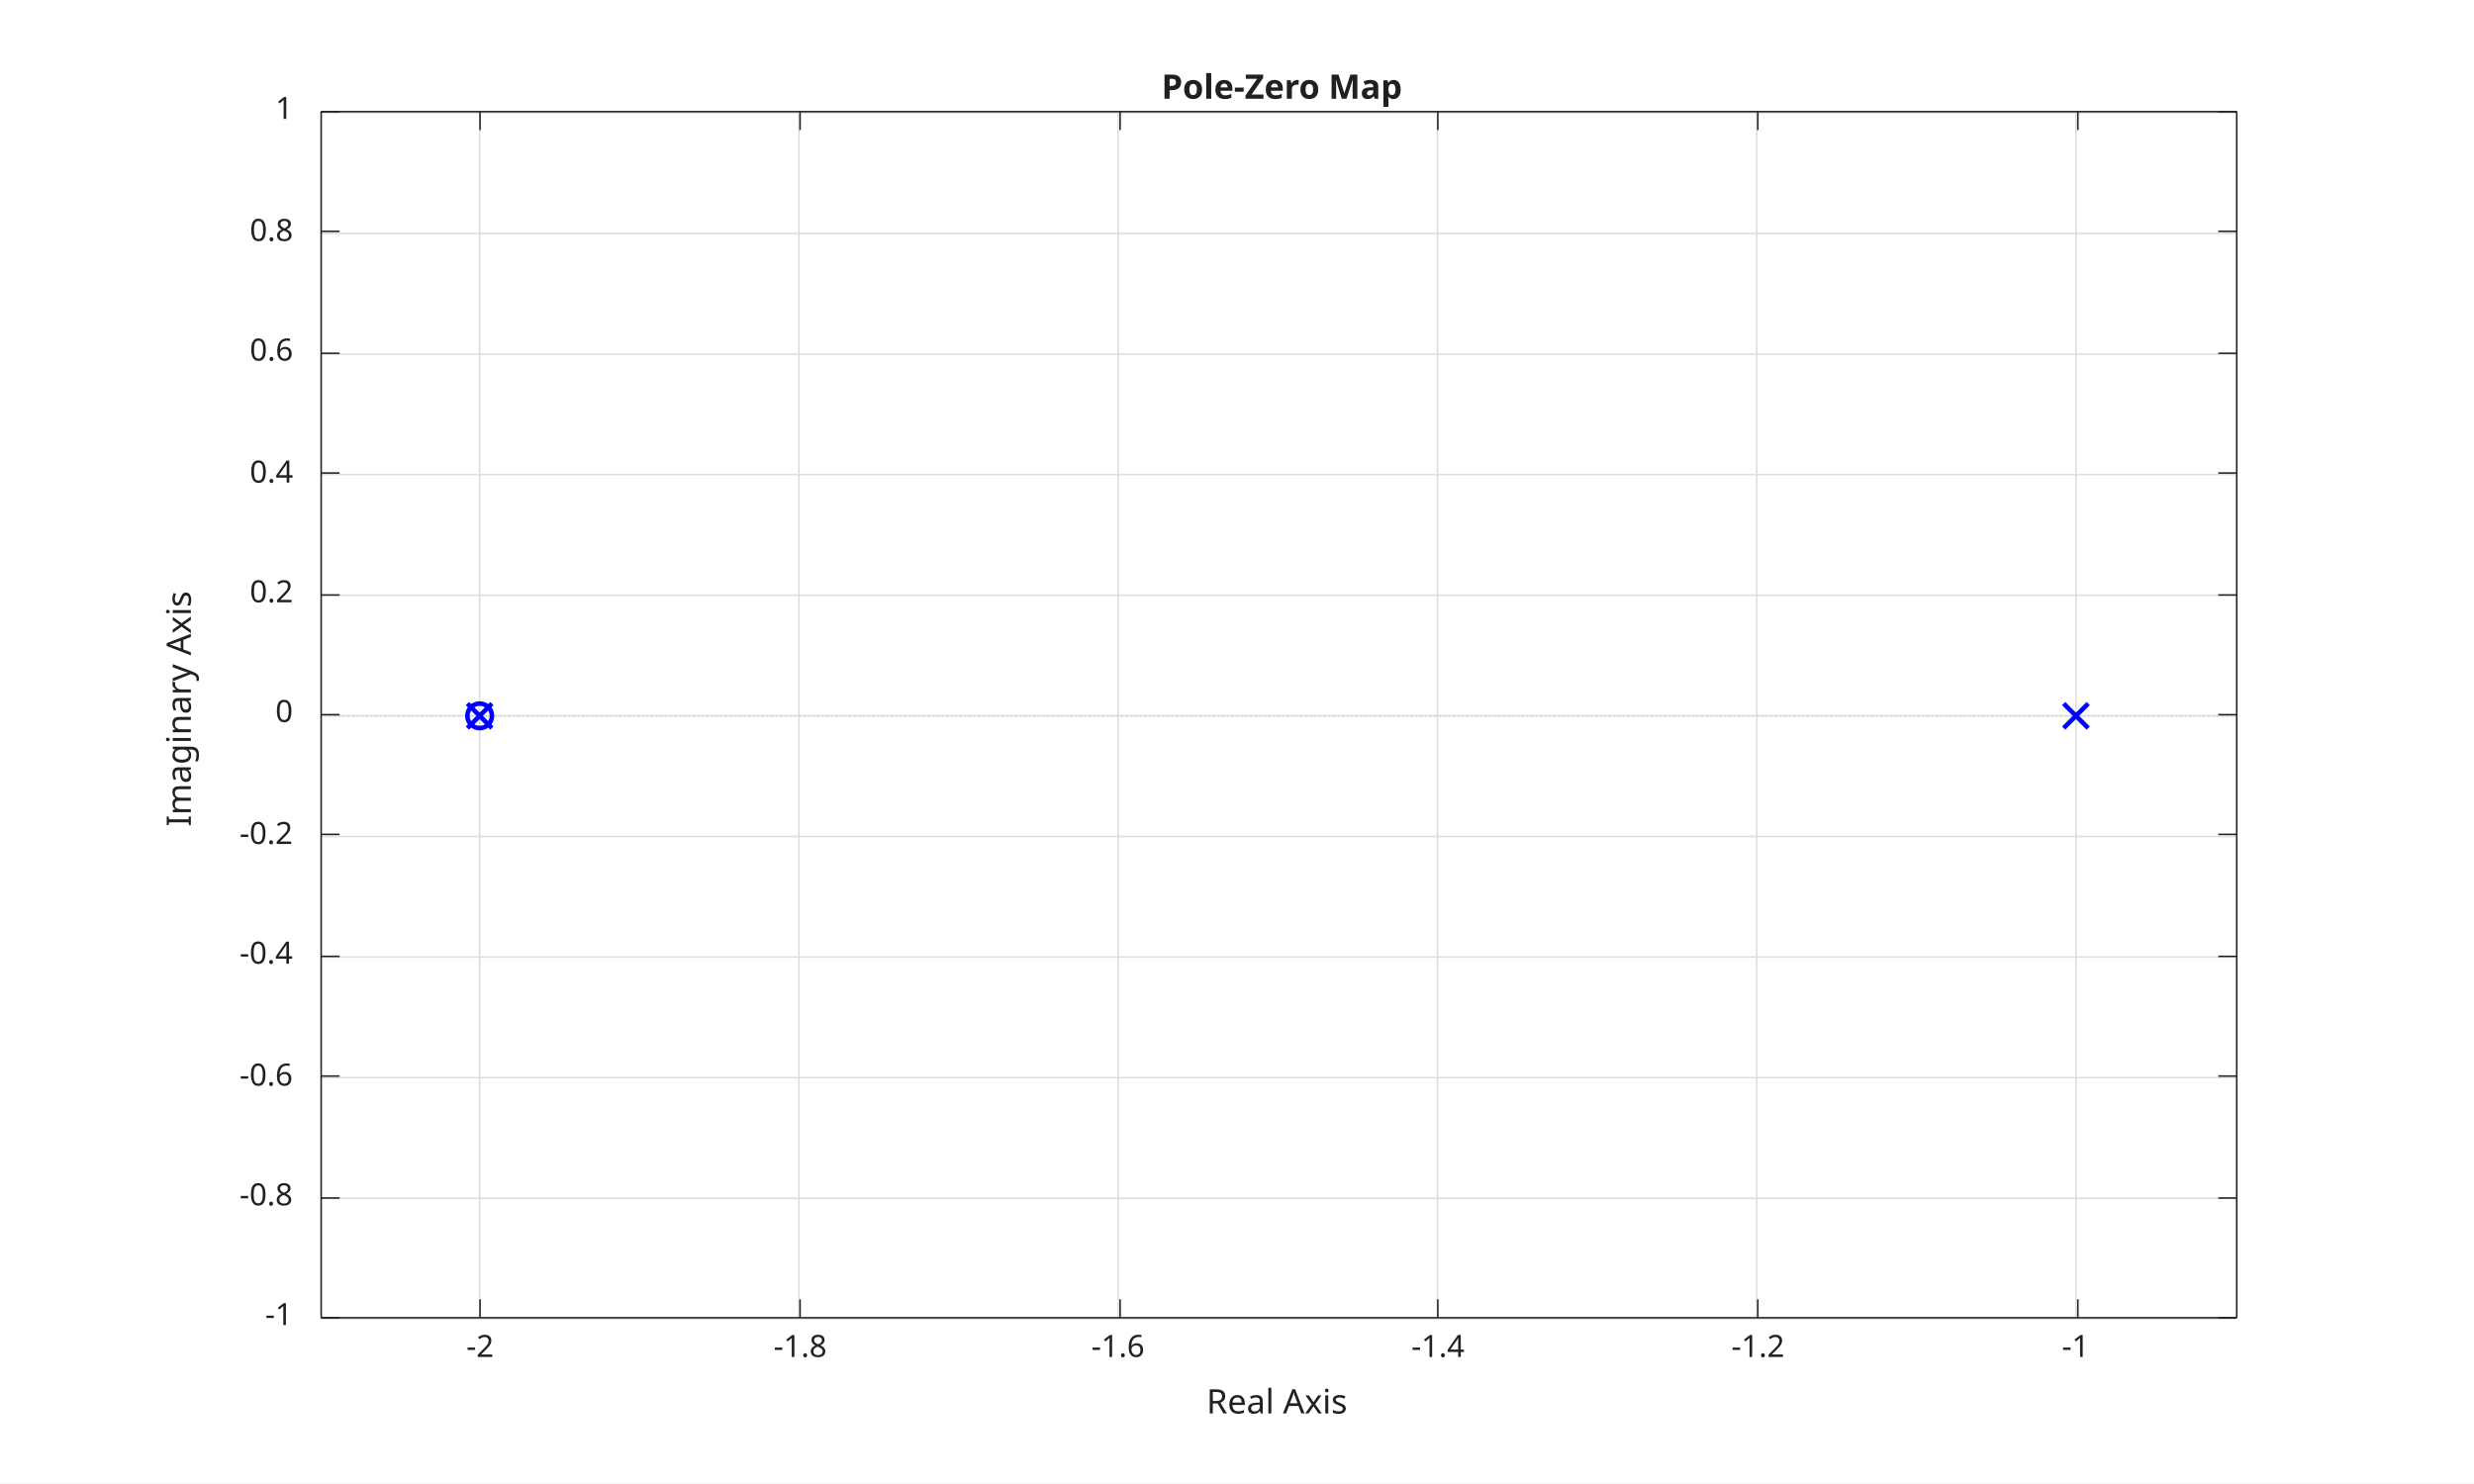
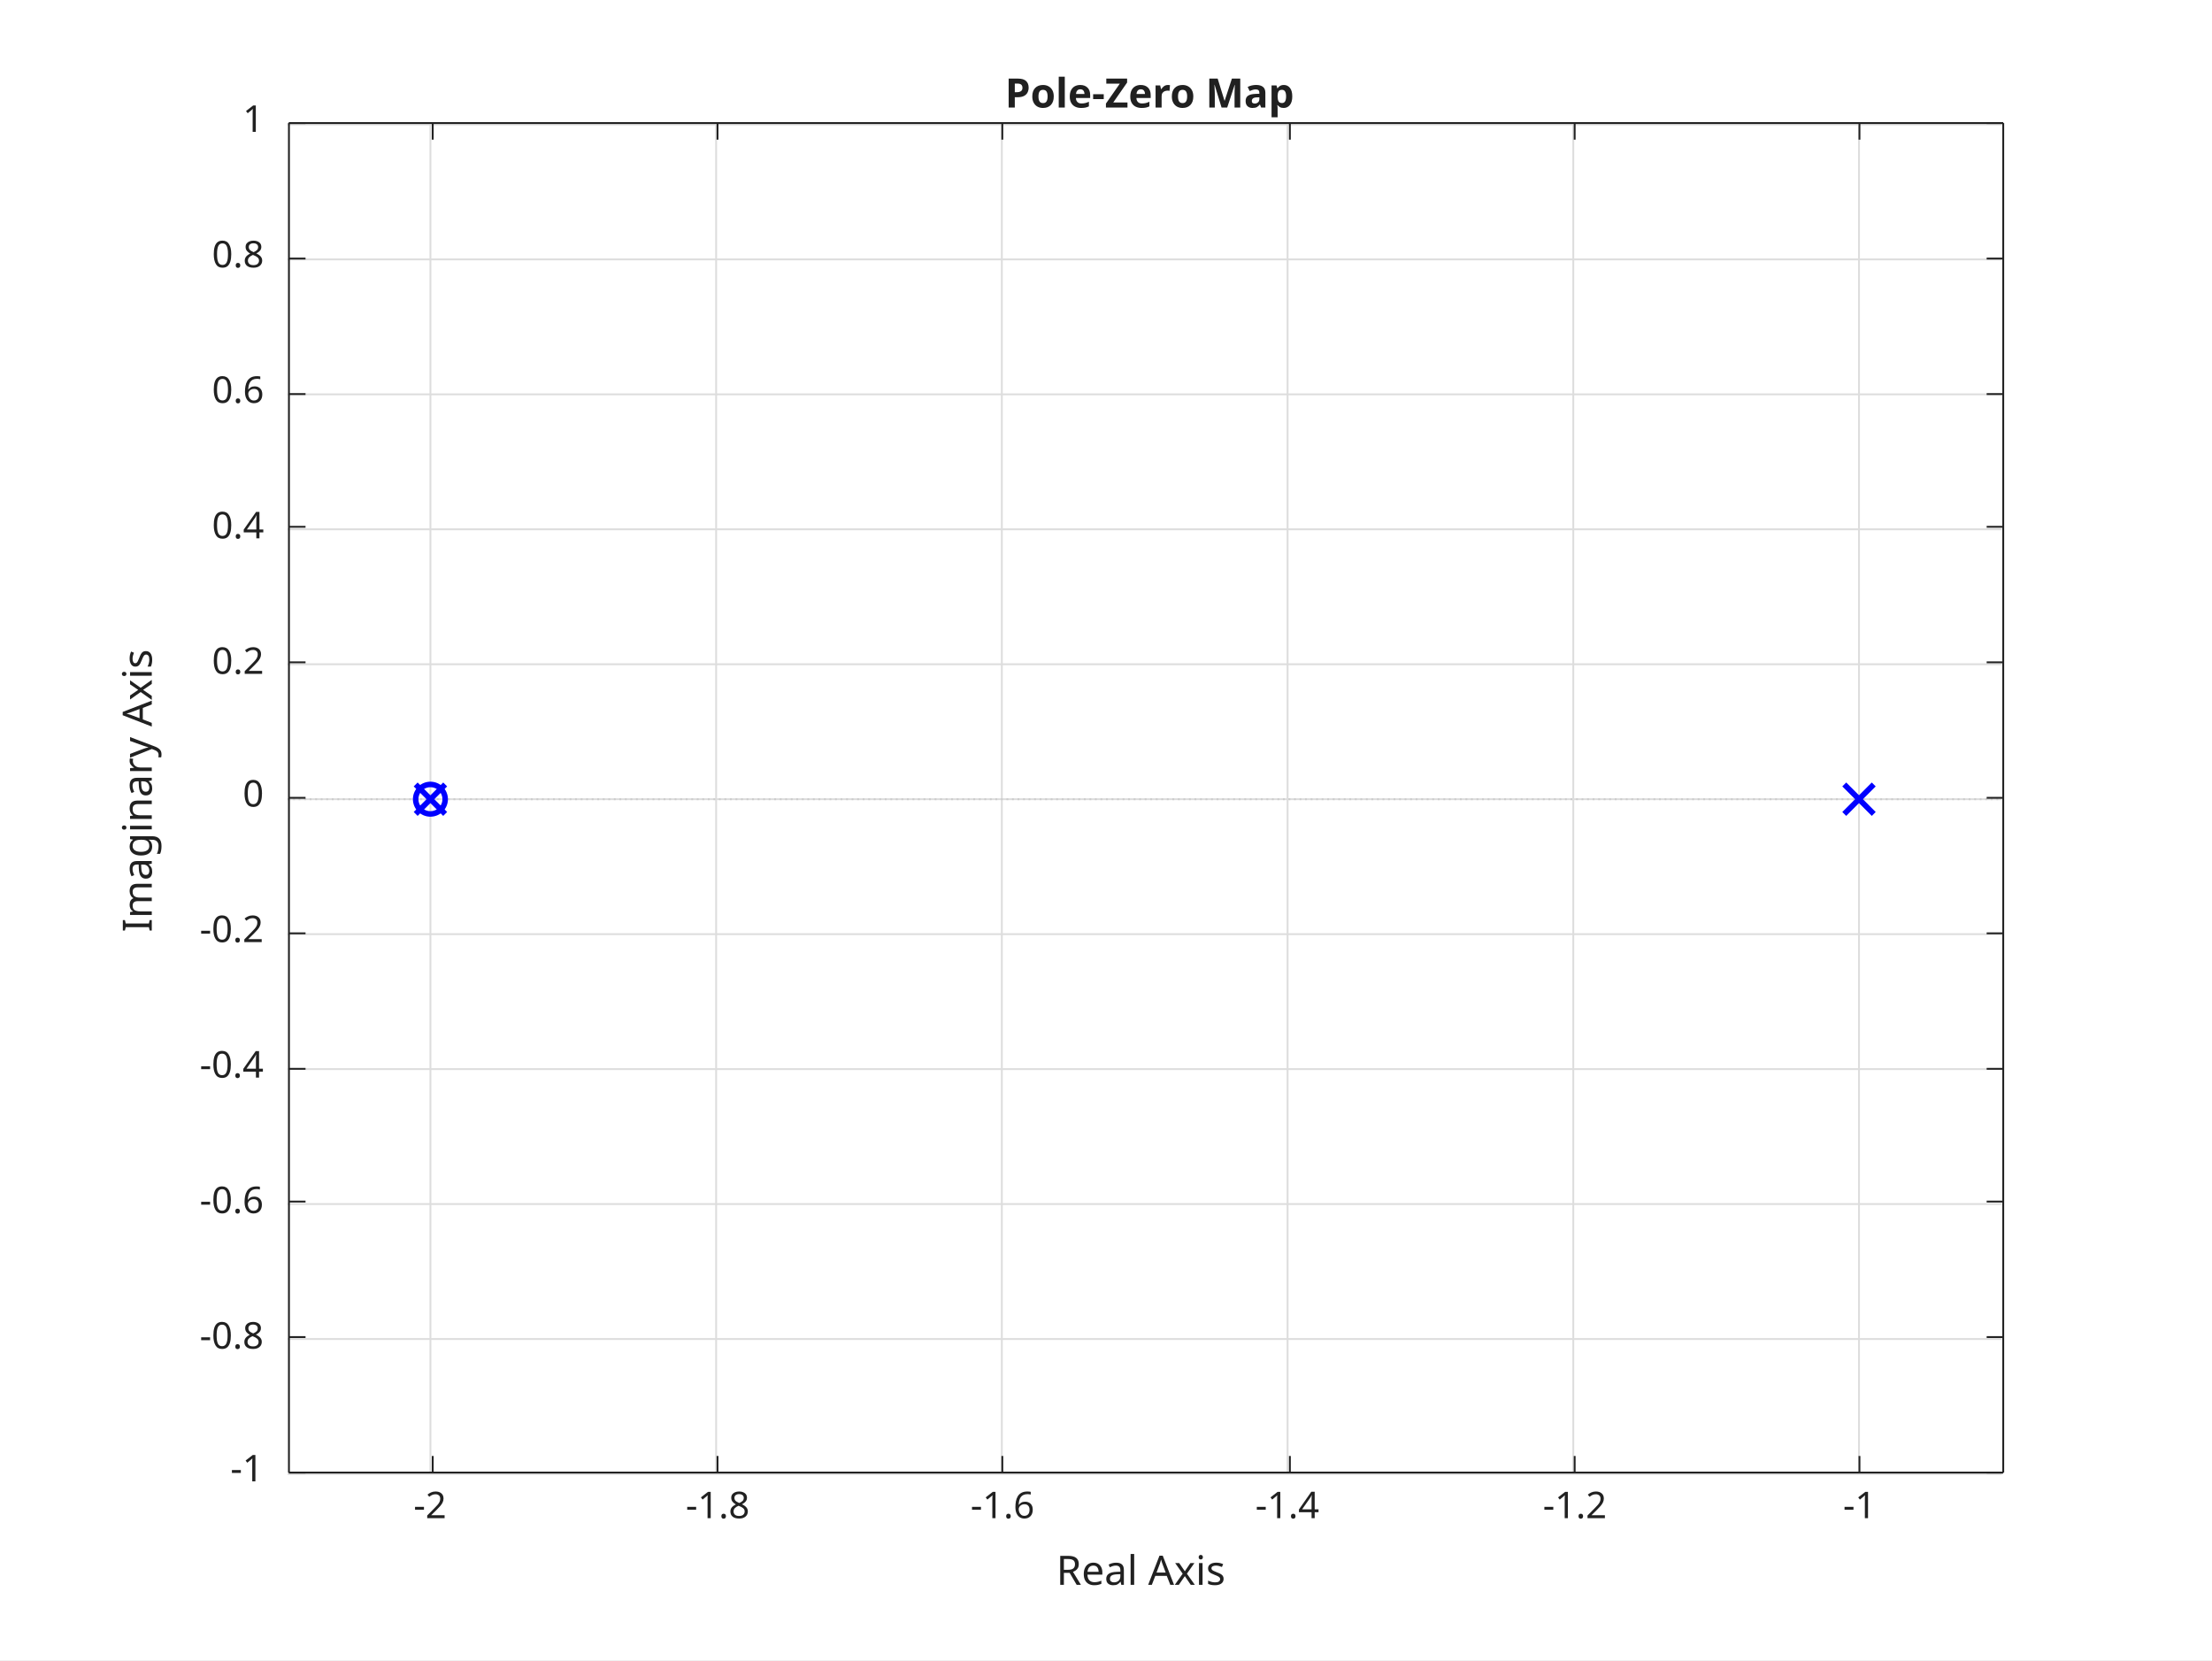
- <svg xmlns="http://www.w3.org/2000/svg" width="1074.56" height="644.48" viewBox="0 0 1679 1007">
-   <rect x="0" y="0" width="1679" height="1007" fill="#ffffff" />
-   <rect x="0" y="0" width="1678.12" height="1006.25" fill="rgba(255,255,255,1)" />
-   <polygon points="217.969,894.531 1517.97,894.531 1517.97,75.781 217.969,75.781 " fill="rgba(255,255,255,1)" />
-   <line x1="325.521" y1="895.312" x2="325.521" y2="76.562" stroke="rgba(221,221,221,1)" stroke-width="1.042" />
-   <line x1="542.188" y1="895.312" x2="542.188" y2="76.562" stroke="rgba(221,221,221,1)" stroke-width="1.042" />
-   <line x1="758.854" y1="895.312" x2="758.854" y2="76.562" stroke="rgba(221,221,221,1)" stroke-width="1.042" />
-   <line x1="975.521" y1="895.312" x2="975.521" y2="76.562" stroke="rgba(221,221,221,1)" stroke-width="1.042" />
-   <line x1="1192.19" y1="895.312" x2="1192.19" y2="76.562" stroke="rgba(221,221,221,1)" stroke-width="1.042" />
-   <line x1="1408.85" y1="895.312" x2="1408.85" y2="76.562" stroke="rgba(221,221,221,1)" stroke-width="1.042" />
-   <line x1="217.188" y1="895.312" x2="1517.19" y2="895.312" stroke="rgba(221,221,221,1)" stroke-width="1.042" />
-   <line x1="217.188" y1="813.438" x2="1517.19" y2="813.438" stroke="rgba(221,221,221,1)" stroke-width="1.042" />
-   <line x1="217.188" y1="731.562" x2="1517.19" y2="731.562" stroke="rgba(221,221,221,1)" stroke-width="1.042" />
-   <line x1="217.188" y1="649.687" x2="1517.19" y2="649.687" stroke="rgba(221,221,221,1)" stroke-width="1.042" />
-   <line x1="217.188" y1="567.812" x2="1517.19" y2="567.812" stroke="rgba(221,221,221,1)" stroke-width="1.042" />
-   <line x1="217.188" y1="485.938" x2="1517.19" y2="485.938" stroke="rgba(221,221,221,1)" stroke-width="1.042" />
-   <line x1="217.188" y1="404.063" x2="1517.19" y2="404.063" stroke="rgba(221,221,221,1)" stroke-width="1.042" />
-   <line x1="217.188" y1="322.188" x2="1517.19" y2="322.188" stroke="rgba(221,221,221,1)" stroke-width="1.042" />
-   <line x1="217.188" y1="240.312" x2="1517.19" y2="240.312" stroke="rgba(221,221,221,1)" stroke-width="1.042" />
-   <line x1="217.188" y1="158.438" x2="1517.19" y2="158.438" stroke="rgba(221,221,221,1)" stroke-width="1.042" />
-   <line x1="217.188" y1="76.562" x2="1517.19" y2="76.562" stroke="rgba(221,221,221,1)" stroke-width="1.042" />
-   <polyline points="217.188,485.938 1517.19,485.938 " fill="none" stroke="rgba(204,204,204,1)" stroke-width="1.042" stroke-dasharray="1.042,2.083" />
-   <line x1="317.187" y1="477.604" x2="333.854" y2="494.271" stroke="rgba(0,0,255,1)" stroke-width="3.125" />
-   <line x1="333.854" y1="477.604" x2="317.187" y2="494.271" stroke="rgba(0,0,255,1)" stroke-width="3.125" />
-   <line x1="1400.52" y1="477.604" x2="1417.19" y2="494.271" stroke="rgba(0,0,255,1)" stroke-width="3.125" />
-   <line x1="1417.19" y1="477.604" x2="1400.52" y2="494.271" stroke="rgba(0,0,255,1)" stroke-width="3.125" />
-   <circle cx="325.521" cy="485.938" r="8.333" fill="none" stroke="rgba(0,0,255,1)" stroke-width="3.125" />
-   <line x1="217.969" y1="894.531" x2="1517.97" y2="894.531" stroke="rgba(33,33,33,1)" stroke-width="1.042" />
-   <line x1="217.969" y1="75.781" x2="1517.97" y2="75.781" stroke="rgba(33,33,33,1)" stroke-width="1.042" />
-   <line x1="217.969" y1="894.531" x2="217.969" y2="75.781" stroke="rgba(33,33,33,1)" stroke-width="1.042" />
-   <line x1="1517.97" y1="894.531" x2="1517.97" y2="75.781" stroke="rgba(33,33,33,1)" stroke-width="1.042" />
-   <line x1="325.781" y1="894.531" x2="325.781" y2="882.031" stroke="rgba(33,33,33,1)" stroke-width="1.042" />
-   <line x1="325.781" y1="75.781" x2="325.781" y2="88.281" stroke="rgba(33,33,33,1)" stroke-width="1.042" />
-   <line x1="542.969" y1="894.531" x2="542.969" y2="882.031" stroke="rgba(33,33,33,1)" stroke-width="1.042" />
-   <line x1="542.969" y1="75.781" x2="542.969" y2="88.281" stroke="rgba(33,33,33,1)" stroke-width="1.042" />
-   <line x1="760.156" y1="894.531" x2="760.156" y2="882.031" stroke="rgba(33,33,33,1)" stroke-width="1.042" />
-   <line x1="760.156" y1="75.781" x2="760.156" y2="88.281" stroke="rgba(33,33,33,1)" stroke-width="1.042" />
-   <line x1="975.781" y1="894.531" x2="975.781" y2="882.031" stroke="rgba(33,33,33,1)" stroke-width="1.042" />
-   <line x1="975.781" y1="75.781" x2="975.781" y2="88.281" stroke="rgba(33,33,33,1)" stroke-width="1.042" />
-   <line x1="1192.97" y1="894.531" x2="1192.97" y2="882.031" stroke="rgba(33,33,33,1)" stroke-width="1.042" />
-   <line x1="1192.97" y1="75.781" x2="1192.97" y2="88.281" stroke="rgba(33,33,33,1)" stroke-width="1.042" />
-   <line x1="1410.16" y1="894.531" x2="1410.16" y2="882.031" stroke="rgba(33,33,33,1)" stroke-width="1.042" />
-   <line x1="1410.16" y1="75.781" x2="1410.16" y2="88.281" stroke="rgba(33,33,33,1)" stroke-width="1.042" />
-   <text x="316.519" y="921.148" fill="rgba(33,33,33,1)" font-size="20.833" font-family="sans-serif" text-anchor="start">-2</text>
-   <text x="525.019" y="921.148" fill="rgba(33,33,33,1)" font-size="20.833" font-family="sans-serif" text-anchor="start">-1.8</text>
-   <text x="740.644" y="921.148" fill="rgba(33,33,33,1)" font-size="20.833" font-family="sans-serif" text-anchor="start">-1.6</text>
-   <text x="957.832" y="921.148" fill="rgba(33,33,33,1)" font-size="20.833" font-family="sans-serif" text-anchor="start">-1.4</text>
-   <text x="1175.02" y="921.148" fill="rgba(33,33,33,1)" font-size="20.833" font-family="sans-serif" text-anchor="start">-1.2</text>
-   <text x="1399.33" y="921.148" fill="rgba(33,33,33,1)" font-size="20.833" font-family="sans-serif" text-anchor="start">-1</text>
-   <line x1="217.969" y1="894.531" x2="230.469" y2="894.531" stroke="rgba(33,33,33,1)" stroke-width="1.042" />
-   <line x1="1517.97" y1="894.531" x2="1505.47" y2="894.531" stroke="rgba(33,33,33,1)" stroke-width="1.042" />
-   <line x1="217.969" y1="813.281" x2="230.469" y2="813.281" stroke="rgba(33,33,33,1)" stroke-width="1.042" />
-   <line x1="1517.97" y1="813.281" x2="1505.47" y2="813.281" stroke="rgba(33,33,33,1)" stroke-width="1.042" />
-   <line x1="217.969" y1="730.469" x2="230.469" y2="730.469" stroke="rgba(33,33,33,1)" stroke-width="1.042" />
-   <line x1="1517.97" y1="730.469" x2="1505.47" y2="730.469" stroke="rgba(33,33,33,1)" stroke-width="1.042" />
-   <line x1="217.969" y1="649.219" x2="230.469" y2="649.219" stroke="rgba(33,33,33,1)" stroke-width="1.042" />
-   <line x1="1517.97" y1="649.219" x2="1505.47" y2="649.219" stroke="rgba(33,33,33,1)" stroke-width="1.042" />
-   <line x1="217.969" y1="566.406" x2="230.469" y2="566.406" stroke="rgba(33,33,33,1)" stroke-width="1.042" />
-   <line x1="1517.97" y1="566.406" x2="1505.47" y2="566.406" stroke="rgba(33,33,33,1)" stroke-width="1.042" />
-   <line x1="217.969" y1="485.156" x2="230.469" y2="485.156" stroke="rgba(33,33,33,1)" stroke-width="1.042" />
-   <line x1="1517.97" y1="485.156" x2="1505.47" y2="485.156" stroke="rgba(33,33,33,1)" stroke-width="1.042" />
-   <line x1="217.969" y1="403.906" x2="230.469" y2="403.906" stroke="rgba(33,33,33,1)" stroke-width="1.042" />
-   <line x1="1517.97" y1="403.906" x2="1505.47" y2="403.906" stroke="rgba(33,33,33,1)" stroke-width="1.042" />
-   <line x1="217.969" y1="321.094" x2="230.469" y2="321.094" stroke="rgba(33,33,33,1)" stroke-width="1.042" />
-   <line x1="1517.97" y1="321.094" x2="1505.47" y2="321.094" stroke="rgba(33,33,33,1)" stroke-width="1.042" />
-   <line x1="217.969" y1="239.844" x2="230.469" y2="239.844" stroke="rgba(33,33,33,1)" stroke-width="1.042" />
-   <line x1="1517.97" y1="239.844" x2="1505.47" y2="239.844" stroke="rgba(33,33,33,1)" stroke-width="1.042" />
-   <line x1="217.969" y1="157.031" x2="230.469" y2="157.031" stroke="rgba(33,33,33,1)" stroke-width="1.042" />
-   <line x1="1517.97" y1="157.031" x2="1505.47" y2="157.031" stroke="rgba(33,33,33,1)" stroke-width="1.042" />
-   <line x1="217.969" y1="75.781" x2="230.469" y2="75.781" stroke="rgba(33,33,33,1)" stroke-width="1.042" />
-   <line x1="1517.97" y1="75.781" x2="1505.47" y2="75.781" stroke="rgba(33,33,33,1)" stroke-width="1.042" />
-   <text x="179.945" y="899.491" fill="rgba(33,33,33,1)" font-size="20.833" font-family="sans-serif" text-anchor="start">-1</text>
-   <text x="162.57" y="818.241" fill="rgba(33,33,33,1)" font-size="20.833" font-family="sans-serif" text-anchor="start">-0.8</text>
-   <text x="162.57" y="736.991" fill="rgba(33,33,33,1)" font-size="20.833" font-family="sans-serif" text-anchor="start">-0.6</text>
-   <text x="162.57" y="654.179" fill="rgba(33,33,33,1)" font-size="20.833" font-family="sans-serif" text-anchor="start">-0.4</text>
-   <text x="162.57" y="572.929" fill="rgba(33,33,33,1)" font-size="20.833" font-family="sans-serif" text-anchor="start">-0.2</text>
-   <text x="186.882" y="490.116" fill="rgba(33,33,33,1)" font-size="20.833" font-family="sans-serif" text-anchor="start">0</text>
-   <text x="169.508" y="408.866" fill="rgba(33,33,33,1)" font-size="20.833" font-family="sans-serif" text-anchor="start">0.2</text>
-   <text x="169.508" y="327.616" fill="rgba(33,33,33,1)" font-size="20.833" font-family="sans-serif" text-anchor="start">0.4</text>
-   <text x="169.508" y="244.804" fill="rgba(33,33,33,1)" font-size="20.833" font-family="sans-serif" text-anchor="start">0.6</text>
-   <text x="169.508" y="163.554" fill="rgba(33,33,33,1)" font-size="20.833" font-family="sans-serif" text-anchor="start">0.8</text>
-   <text x="186.882" y="80.741" fill="rgba(33,33,33,1)" font-size="20.833" font-family="sans-serif" text-anchor="start">1</text>
-   <text x="818.792" y="959.519" fill="rgba(33,33,33,1)" font-size="22.917" font-family="sans-serif" text-anchor="start">Real Axis</text>
-   <text x="0" y="0" transform="translate(129.519,561.077) rotate(-90)" fill="rgba(33,33,33,1)" font-size="22.917" font-family="sans-serif" text-anchor="start">Imaginary Axis</text>
-   <text x="788.244" y="67.019" fill="rgba(32,32,32,1)" font-size="22.917" font-family="sans-serif" font-weight="bold" text-anchor="start">Pole-Zero Map</text>
+ <svg xmlns="http://www.w3.org/2000/svg" width="800" height="600.32" viewBox="0 0 1250 938">
+   <rect x="0" y="0" width="1250" height="938" fill="#ffffff" />
+   <rect x="0" y="0" width="1250" height="937.5" fill="rgba(255,255,255,1)" />
+   <polygon points="163.281,832.031 1132.03,832.031 1132.03,69.531 163.281,69.531 " fill="rgba(255,255,255,1)" />
+   <line x1="243.229" y1="832.812" x2="243.229" y2="70.312" stroke="rgba(221,221,221,1)" stroke-width="1.042" />
+   <line x1="404.688" y1="832.812" x2="404.688" y2="70.312" stroke="rgba(221,221,221,1)" stroke-width="1.042" />
+   <line x1="566.146" y1="832.812" x2="566.146" y2="70.312" stroke="rgba(221,221,221,1)" stroke-width="1.042" />
+   <line x1="727.604" y1="832.812" x2="727.604" y2="70.312" stroke="rgba(221,221,221,1)" stroke-width="1.042" />
+   <line x1="889.062" y1="832.812" x2="889.062" y2="70.312" stroke="rgba(221,221,221,1)" stroke-width="1.042" />
+   <line x1="1050.52" y1="832.812" x2="1050.52" y2="70.312" stroke="rgba(221,221,221,1)" stroke-width="1.042" />
+   <line x1="162.5" y1="832.812" x2="1131.25" y2="832.812" stroke="rgba(221,221,221,1)" stroke-width="1.042" />
+   <line x1="162.5" y1="756.563" x2="1131.25" y2="756.563" stroke="rgba(221,221,221,1)" stroke-width="1.042" />
+   <line x1="162.5" y1="680.312" x2="1131.25" y2="680.312" stroke="rgba(221,221,221,1)" stroke-width="1.042" />
+   <line x1="162.5" y1="604.062" x2="1131.25" y2="604.062" stroke="rgba(221,221,221,1)" stroke-width="1.042" />
+   <line x1="162.5" y1="527.812" x2="1131.25" y2="527.812" stroke="rgba(221,221,221,1)" stroke-width="1.042" />
+   <line x1="162.5" y1="451.562" x2="1131.25" y2="451.562" stroke="rgba(221,221,221,1)" stroke-width="1.042" />
+   <line x1="162.5" y1="375.312" x2="1131.25" y2="375.312" stroke="rgba(221,221,221,1)" stroke-width="1.042" />
+   <line x1="162.5" y1="299.063" x2="1131.25" y2="299.063" stroke="rgba(221,221,221,1)" stroke-width="1.042" />
+   <line x1="162.5" y1="222.812" x2="1131.25" y2="222.812" stroke="rgba(221,221,221,1)" stroke-width="1.042" />
+   <line x1="162.5" y1="146.563" x2="1131.25" y2="146.563" stroke="rgba(221,221,221,1)" stroke-width="1.042" />
+   <line x1="162.5" y1="70.312" x2="1131.25" y2="70.312" stroke="rgba(221,221,221,1)" stroke-width="1.042" />
+   <polyline points="162.5,451.562 1131.25,451.562 " fill="none" stroke="rgba(204,204,204,1)" stroke-width="1.042" stroke-dasharray="1.042,2.083" />
+   <line x1="234.896" y1="443.229" x2="251.563" y2="459.896" stroke="rgba(0,0,255,1)" stroke-width="3.125" />
+   <line x1="251.563" y1="443.229" x2="234.896" y2="459.896" stroke="rgba(0,0,255,1)" stroke-width="3.125" />
+   <line x1="1042.19" y1="443.229" x2="1058.85" y2="459.896" stroke="rgba(0,0,255,1)" stroke-width="3.125" />
+   <line x1="1058.85" y1="443.229" x2="1042.19" y2="459.896" stroke="rgba(0,0,255,1)" stroke-width="3.125" />
+   <circle cx="243.229" cy="451.562" r="8.333" fill="none" stroke="rgba(0,0,255,1)" stroke-width="3.125" />
+   <line x1="163.281" y1="832.031" x2="1132.03" y2="832.031" stroke="rgba(33,33,33,1)" stroke-width="1.042" />
+   <line x1="163.281" y1="69.531" x2="1132.03" y2="69.531" stroke="rgba(33,33,33,1)" stroke-width="1.042" />
+   <line x1="163.281" y1="832.031" x2="163.281" y2="69.531" stroke="rgba(33,33,33,1)" stroke-width="1.042" />
+   <line x1="1132.03" y1="832.031" x2="1132.03" y2="69.531" stroke="rgba(33,33,33,1)" stroke-width="1.042" />
+   <line x1="244.531" y1="832.031" x2="244.531" y2="822.656" stroke="rgba(33,33,33,1)" stroke-width="1.042" />
+   <line x1="244.531" y1="69.531" x2="244.531" y2="78.906" stroke="rgba(33,33,33,1)" stroke-width="1.042" />
+   <line x1="405.469" y1="832.031" x2="405.469" y2="822.656" stroke="rgba(33,33,33,1)" stroke-width="1.042" />
+   <line x1="405.469" y1="69.531" x2="405.469" y2="78.906" stroke="rgba(33,33,33,1)" stroke-width="1.042" />
+   <line x1="566.406" y1="832.031" x2="566.406" y2="822.656" stroke="rgba(33,33,33,1)" stroke-width="1.042" />
+   <line x1="566.406" y1="69.531" x2="566.406" y2="78.906" stroke="rgba(33,33,33,1)" stroke-width="1.042" />
+   <line x1="728.906" y1="832.031" x2="728.906" y2="822.656" stroke="rgba(33,33,33,1)" stroke-width="1.042" />
+   <line x1="728.906" y1="69.531" x2="728.906" y2="78.906" stroke="rgba(33,33,33,1)" stroke-width="1.042" />
+   <line x1="889.844" y1="832.031" x2="889.844" y2="822.656" stroke="rgba(33,33,33,1)" stroke-width="1.042" />
+   <line x1="889.844" y1="69.531" x2="889.844" y2="78.906" stroke="rgba(33,33,33,1)" stroke-width="1.042" />
+   <line x1="1050.78" y1="832.031" x2="1050.78" y2="822.656" stroke="rgba(33,33,33,1)" stroke-width="1.042" />
+   <line x1="1050.78" y1="69.531" x2="1050.78" y2="78.906" stroke="rgba(33,33,33,1)" stroke-width="1.042" />
+   <text x="233.707" y="857.804" fill="rgba(33,33,33,1)" font-size="20.833" font-family="sans-serif" text-anchor="start">-2</text>
+   <text x="387.519" y="857.804" fill="rgba(33,33,33,1)" font-size="20.833" font-family="sans-serif" text-anchor="start">-1.8</text>
+   <text x="548.457" y="857.804" fill="rgba(33,33,33,1)" font-size="20.833" font-family="sans-serif" text-anchor="start">-1.6</text>
+   <text x="709.394" y="857.804" fill="rgba(33,33,33,1)" font-size="20.833" font-family="sans-serif" text-anchor="start">-1.4</text>
+   <text x="871.894" y="857.804" fill="rgba(33,33,33,1)" font-size="20.833" font-family="sans-serif" text-anchor="start">-1.2</text>
+   <text x="1041.52" y="857.804" fill="rgba(33,33,33,1)" font-size="20.833" font-family="sans-serif" text-anchor="start">-1</text>
+   <line x1="163.281" y1="832.031" x2="172.656" y2="832.031" stroke="rgba(33,33,33,1)" stroke-width="1.042" />
+   <line x1="1132.03" y1="832.031" x2="1122.66" y2="832.031" stroke="rgba(33,33,33,1)" stroke-width="1.042" />
+   <line x1="163.281" y1="755.469" x2="172.656" y2="755.469" stroke="rgba(33,33,33,1)" stroke-width="1.042" />
+   <line x1="1132.03" y1="755.469" x2="1122.66" y2="755.469" stroke="rgba(33,33,33,1)" stroke-width="1.042" />
+   <line x1="163.281" y1="678.906" x2="172.656" y2="678.906" stroke="rgba(33,33,33,1)" stroke-width="1.042" />
+   <line x1="1132.03" y1="678.906" x2="1122.66" y2="678.906" stroke="rgba(33,33,33,1)" stroke-width="1.042" />
+   <line x1="163.281" y1="603.906" x2="172.656" y2="603.906" stroke="rgba(33,33,33,1)" stroke-width="1.042" />
+   <line x1="1132.03" y1="603.906" x2="1122.66" y2="603.906" stroke="rgba(33,33,33,1)" stroke-width="1.042" />
+   <line x1="163.281" y1="527.344" x2="172.656" y2="527.344" stroke="rgba(33,33,33,1)" stroke-width="1.042" />
+   <line x1="1132.03" y1="527.344" x2="1122.66" y2="527.344" stroke="rgba(33,33,33,1)" stroke-width="1.042" />
+   <line x1="163.281" y1="450.781" x2="172.656" y2="450.781" stroke="rgba(33,33,33,1)" stroke-width="1.042" />
+   <line x1="1132.03" y1="450.781" x2="1122.66" y2="450.781" stroke="rgba(33,33,33,1)" stroke-width="1.042" />
+   <line x1="163.281" y1="374.219" x2="172.656" y2="374.219" stroke="rgba(33,33,33,1)" stroke-width="1.042" />
+   <line x1="1132.03" y1="374.219" x2="1122.66" y2="374.219" stroke="rgba(33,33,33,1)" stroke-width="1.042" />
+   <line x1="163.281" y1="297.656" x2="172.656" y2="297.656" stroke="rgba(33,33,33,1)" stroke-width="1.042" />
+   <line x1="1132.03" y1="297.656" x2="1122.66" y2="297.656" stroke="rgba(33,33,33,1)" stroke-width="1.042" />
+   <line x1="163.281" y1="222.656" x2="172.656" y2="222.656" stroke="rgba(33,33,33,1)" stroke-width="1.042" />
+   <line x1="1132.03" y1="222.656" x2="1122.66" y2="222.656" stroke="rgba(33,33,33,1)" stroke-width="1.042" />
+   <line x1="163.281" y1="146.094" x2="172.656" y2="146.094" stroke="rgba(33,33,33,1)" stroke-width="1.042" />
+   <line x1="1132.03" y1="146.094" x2="1122.66" y2="146.094" stroke="rgba(33,33,33,1)" stroke-width="1.042" />
+   <line x1="163.281" y1="69.531" x2="172.656" y2="69.531" stroke="rgba(33,33,33,1)" stroke-width="1.042" />
+   <line x1="1132.03" y1="69.531" x2="1122.66" y2="69.531" stroke="rgba(33,33,33,1)" stroke-width="1.042" />
+   <text x="130.226" y="836.991" fill="rgba(33,33,33,1)" font-size="20.833" font-family="sans-serif" text-anchor="start">-1</text>
+   <text x="112.851" y="761.991" fill="rgba(33,33,33,1)" font-size="20.833" font-family="sans-serif" text-anchor="start">-0.8</text>
+   <text x="112.851" y="685.429" fill="rgba(33,33,33,1)" font-size="20.833" font-family="sans-serif" text-anchor="start">-0.6</text>
+   <text x="112.851" y="608.866" fill="rgba(33,33,33,1)" font-size="20.833" font-family="sans-serif" text-anchor="start">-0.4</text>
+   <text x="112.851" y="532.304" fill="rgba(33,33,33,1)" font-size="20.833" font-family="sans-serif" text-anchor="start">-0.2</text>
+   <text x="137.163" y="455.741" fill="rgba(33,33,33,1)" font-size="20.833" font-family="sans-serif" text-anchor="start">0</text>
+   <text x="119.789" y="380.741" fill="rgba(33,33,33,1)" font-size="20.833" font-family="sans-serif" text-anchor="start">0.2</text>
+   <text x="119.789" y="304.179" fill="rgba(33,33,33,1)" font-size="20.833" font-family="sans-serif" text-anchor="start">0.4</text>
+   <text x="119.789" y="227.616" fill="rgba(33,33,33,1)" font-size="20.833" font-family="sans-serif" text-anchor="start">0.6</text>
+   <text x="119.789" y="151.054" fill="rgba(33,33,33,1)" font-size="20.833" font-family="sans-serif" text-anchor="start">0.8</text>
+   <text x="137.163" y="74.491" fill="rgba(33,33,33,1)" font-size="20.833" font-family="sans-serif" text-anchor="start">1</text>
+   <text x="596.917" y="895.456" fill="rgba(33,33,33,1)" font-size="22.917" font-family="sans-serif" text-anchor="start">Real Axis</text>
+   <text x="0" y="0" transform="translate(85.7686,526.702) rotate(-90)" fill="rgba(33,33,33,1)" font-size="22.917" font-family="sans-serif" text-anchor="start">Imaginary Axis</text>
+   <text x="567.931" y="60.769" fill="rgba(32,32,32,1)" font-size="22.917" font-family="sans-serif" font-weight="bold" text-anchor="start">Pole-Zero Map</text>
</svg>
